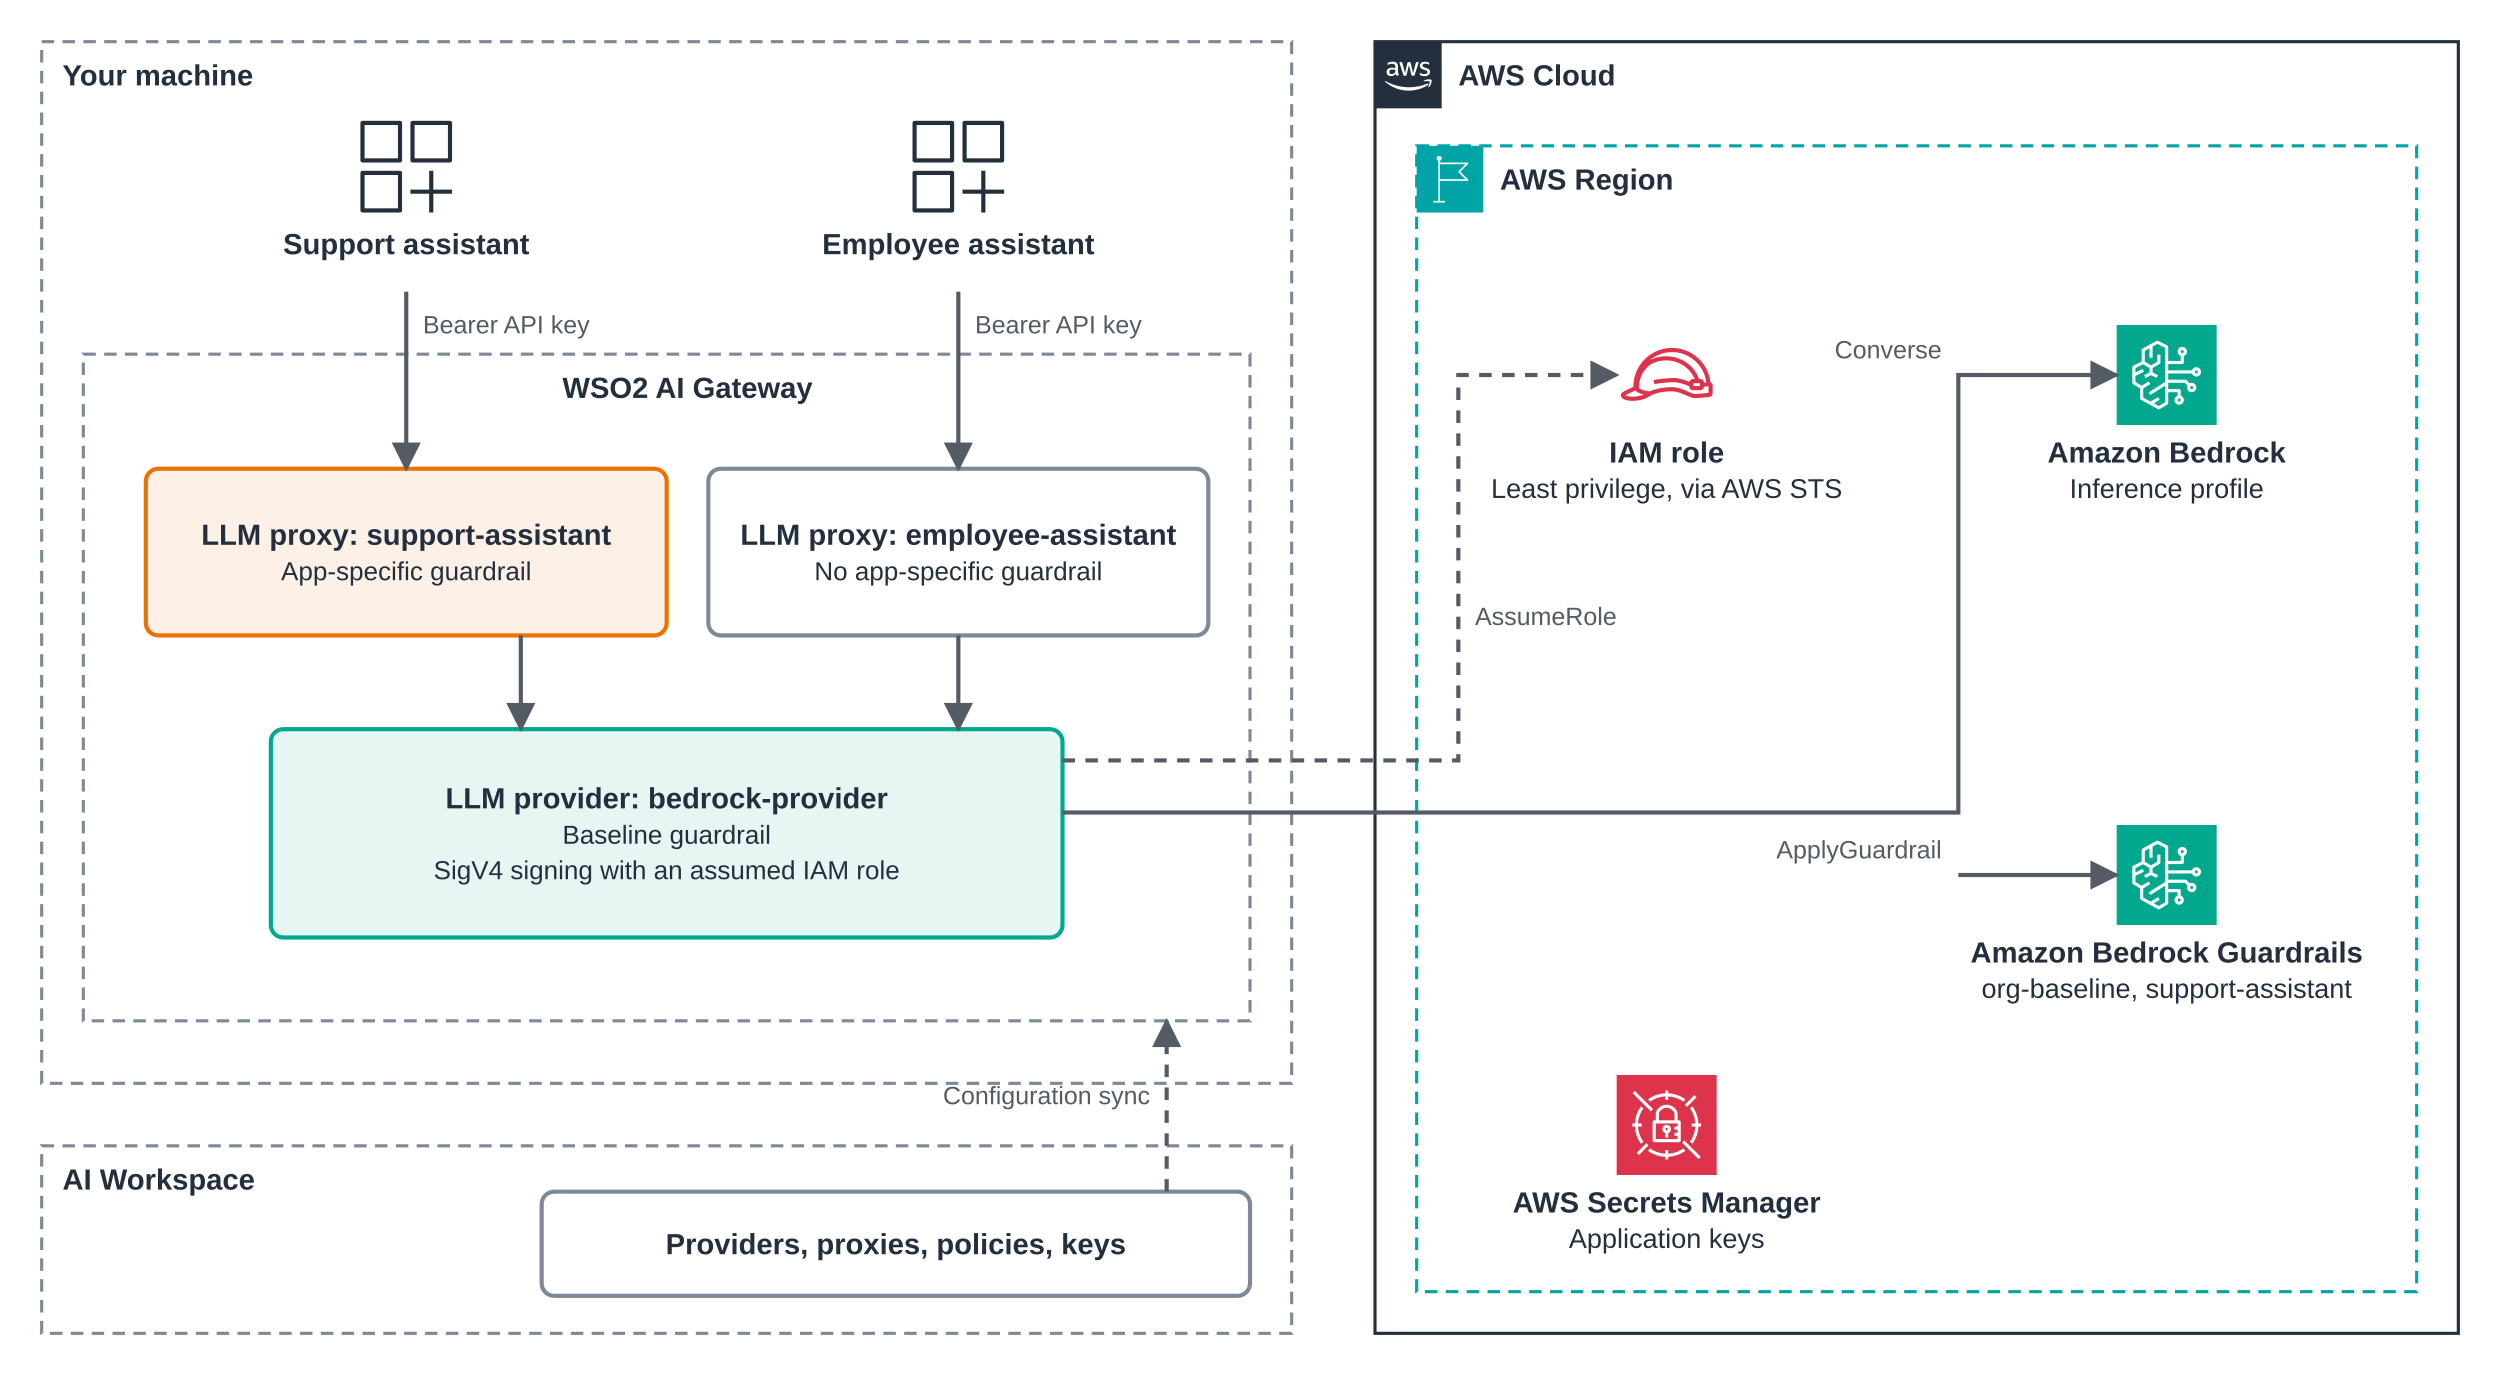
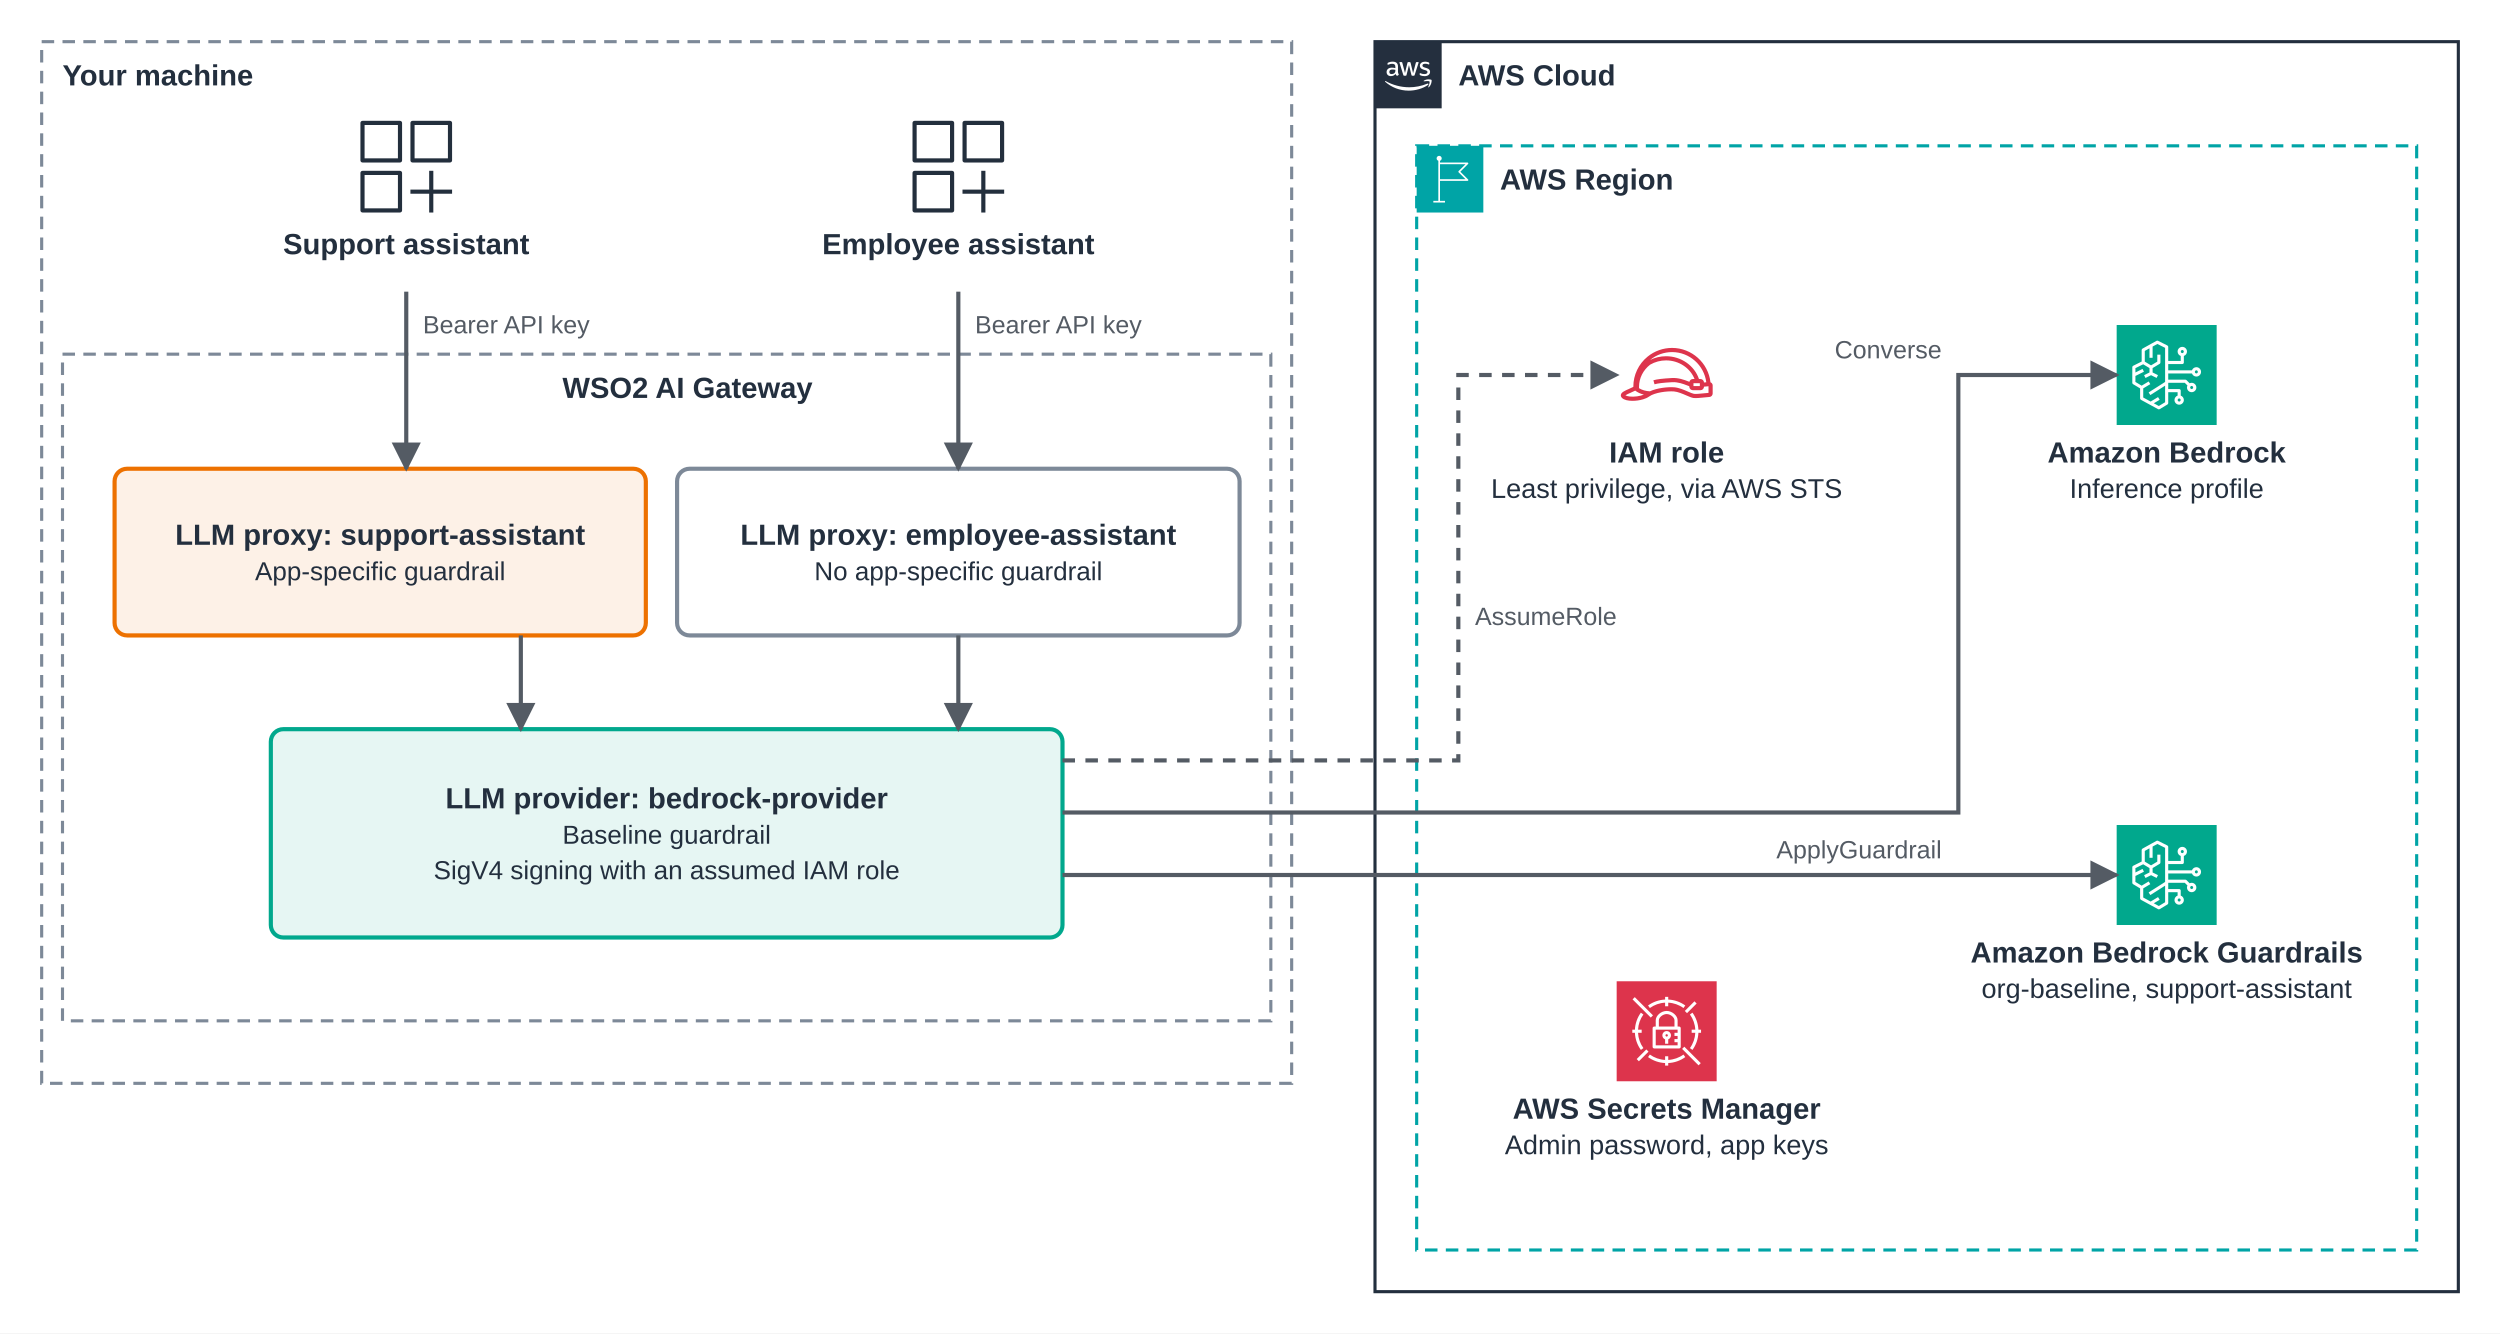
- <svg xmlns="http://www.w3.org/2000/svg" width="1200" height="660" viewBox="0 0 1200 660">
-   <rect width="1200" height="660" fill="#FFFFFF" />
+ <svg xmlns="http://www.w3.org/2000/svg" width="1200" height="640" viewBox="0 0 1200 640">
+   <rect width="1200" height="640" fill="#FFFFFF" />
  <defs>
    <marker id="ah" viewBox="0 0 10 10" refX="9" refY="5" markerWidth="7" markerHeight="7" orient="auto-start-reverse">
      <path d="M0 0L10 5L0 10z" fill="#545B64" />
    </marker>
  </defs>
  <rect x="20" y="20" width="600" height="500" fill="none" stroke="#7D8998" stroke-width="1.5" stroke-dasharray="6 4" />
  <text x="30" y="41" font-size="14" font-weight="bold" text-anchor="start" fill="#232F3E" font-family="'Amazon Ember', Arial, Helvetica, sans-serif">Your machine</text>
  <svg x="171.0" y="56.0" width="48" height="48" viewBox="0 0 48 48">
    <path fill="#232f3d" fill-rule="evenodd" d="M37 35h9v2h-9v9h-2v-9h-9v-2h9v-9h2zM4 44h16V28H4zm17-18H3a1 1 0 0 0-1 1v18a1 1 0 0 0 1 1h18a1 1 0 0 0 1-1V27a1 1 0 0 0-1-1m7-6h16V4H28zM45 2H27a1 1 0 0 0-1 1v18a1 1 0 0 0 1 1h18a1 1 0 0 0 1-1V3a1 1 0 0 0-1-1M4 20h16V4H4zM21 2H3a1 1 0 0 0-1 1v18a1 1 0 0 0 1 1h18a1 1 0 0 0 1-1V3a1 1 0 0 0-1-1" />
  </svg>
  <text x="195" y="122.0" font-size="14" font-weight="bold" text-anchor="middle" fill="#232F3E" font-family="'Amazon Ember', Arial, Helvetica, sans-serif">Support assistant</text>
  <svg x="436.0" y="56.0" width="48" height="48" viewBox="0 0 48 48">
    <path fill="#232f3d" fill-rule="evenodd" d="M37 35h9v2h-9v9h-2v-9h-9v-2h9v-9h2zM4 44h16V28H4zm17-18H3a1 1 0 0 0-1 1v18a1 1 0 0 0 1 1h18a1 1 0 0 0 1-1V27a1 1 0 0 0-1-1m7-6h16V4H28zM45 2H27a1 1 0 0 0-1 1v18a1 1 0 0 0 1 1h18a1 1 0 0 0 1-1V3a1 1 0 0 0-1-1M4 20h16V4H4zM21 2H3a1 1 0 0 0-1 1v18a1 1 0 0 0 1 1h18a1 1 0 0 0 1-1V3a1 1 0 0 0-1-1" />
  </svg>
  <text x="460" y="122.0" font-size="14" font-weight="bold" text-anchor="middle" fill="#232F3E" font-family="'Amazon Ember', Arial, Helvetica, sans-serif">Employee assistant</text>
-   <rect x="40" y="170" width="560" height="320" fill="none" stroke="#7D8998" stroke-width="1.5" stroke-dasharray="6 4" />
-   <text x="50" y="191" font-size="14" font-weight="bold" text-anchor="start" fill="#232F3E" font-family="'Amazon Ember', Arial, Helvetica, sans-serif" />
+   <rect x="30" y="170" width="580" height="320" fill="none" stroke="#7D8998" stroke-width="1.5" stroke-dasharray="6 4" />
+   <text x="40" y="191" font-size="14" font-weight="bold" text-anchor="start" fill="#232F3E" font-family="'Amazon Ember', Arial, Helvetica, sans-serif" />
  <text x="330" y="191" font-size="14" font-weight="bold" text-anchor="middle" fill="#232F3E" font-family="'Amazon Ember', Arial, Helvetica, sans-serif">WSO2 AI Gateway</text>
-   <rect x="70" y="225" width="250" height="80" rx="6" fill="#FDF1E7" stroke="#ED7100" stroke-width="2" />
-   <text x="195.0" y="261.5" font-size="14" font-weight="bold" text-anchor="middle" fill="#232F3E" font-family="'Amazon Ember', Arial, Helvetica, sans-serif">LLM proxy: support-assistant</text>
-   <text x="195.0" y="278.5" font-size="12.5" font-weight="normal" text-anchor="middle" fill="#232F3E" font-family="'Amazon Ember', Arial, Helvetica, sans-serif">App-specific guardrail</text>
-   <rect x="340" y="225" width="240" height="80" rx="6" fill="#FFFFFF" stroke="#7D8998" stroke-width="2" />
+   <rect x="55" y="225" width="255" height="80" rx="6" fill="#FDF1E7" stroke="#ED7100" stroke-width="2" />
+   <text x="182.5" y="261.5" font-size="14" font-weight="bold" text-anchor="middle" fill="#232F3E" font-family="'Amazon Ember', Arial, Helvetica, sans-serif">LLM proxy: support-assistant</text>
+   <text x="182.5" y="278.5" font-size="12.5" font-weight="normal" text-anchor="middle" fill="#232F3E" font-family="'Amazon Ember', Arial, Helvetica, sans-serif">App-specific guardrail</text>
+   <rect x="325" y="225" width="270" height="80" rx="6" fill="#FFFFFF" stroke="#7D8998" stroke-width="2" />
  <text x="460.0" y="261.5" font-size="14" font-weight="bold" text-anchor="middle" fill="#232F3E" font-family="'Amazon Ember', Arial, Helvetica, sans-serif">LLM proxy: employee-assistant</text>
  <text x="460.0" y="278.5" font-size="12.5" font-weight="normal" text-anchor="middle" fill="#232F3E" font-family="'Amazon Ember', Arial, Helvetica, sans-serif">No app-specific guardrail</text>
  <rect x="130" y="350" width="380" height="100" rx="6" fill="#E6F6F3" stroke="#01A88D" stroke-width="2" />
  <text x="320.0" y="388.0" font-size="14" font-weight="bold" text-anchor="middle" fill="#232F3E" font-family="'Amazon Ember', Arial, Helvetica, sans-serif">LLM provider: bedrock-provider</text>
  <text x="320.0" y="405.0" font-size="12.5" font-weight="normal" text-anchor="middle" fill="#232F3E" font-family="'Amazon Ember', Arial, Helvetica, sans-serif">Baseline guardrail</text>
  <text x="320.0" y="422.0" font-size="12.5" font-weight="normal" text-anchor="middle" fill="#232F3E" font-family="'Amazon Ember', Arial, Helvetica, sans-serif">SigV4 signing with an assumed IAM role</text>
-   <rect x="20" y="550" width="600" height="90" fill="none" stroke="#7D8998" stroke-width="1.5" stroke-dasharray="6 4" />
-   <text x="30" y="571" font-size="14" font-weight="bold" text-anchor="start" fill="#232F3E" font-family="'Amazon Ember', Arial, Helvetica, sans-serif">AI Workspace</text>
-   <rect x="260" y="572" width="340" height="50" rx="6" fill="#FFFFFF" stroke="#7D8998" stroke-width="2" />
-   <text x="430.0" y="602.0" font-size="14" font-weight="bold" text-anchor="middle" fill="#232F3E" font-family="'Amazon Ember', Arial, Helvetica, sans-serif">Providers, proxies, policies, keys</text>
-   <path d="M560 572 V490" fill="none" stroke="#545B64" stroke-width="2" stroke-dasharray="6 5" marker-end="url(#ah)" />
-   <text x="552" y="530" font-size="12" font-weight="normal" text-anchor="end" fill="#545B64" font-family="'Amazon Ember', Arial, Helvetica, sans-serif">Configuration sync</text>
-   <rect x="660" y="20" width="520" height="620" fill="none" stroke="#232F3E" stroke-width="1.5" />
+   <rect x="660" y="20" width="520" height="600" fill="none" stroke="#232F3E" stroke-width="1.5" />
  <svg x="660.0" y="20.0" width="32" height="32" viewBox="0 0 40 40">
    <g fill="none" fill-rule="evenodd">
      <path fill="#242f3e" d="M0 0h40v40H0z" />
      <path fill="#fff" d="M32.698 23.9c.361.47-.4 2.4-.74 3.264-.105.262.117.365.35.168 1.512-1.284 1.904-3.975 1.593-4.363-.307-.386-2.95-.717-4.563.432-.249.177-.206.42.07.389.907-.112 2.93-.357 3.29.11m-.842 2.01c.518-.378.074-.941-.454-.72-3.513 1.464-7.327 2.173-10.8 2.173-5.143 0-10.127-1.39-14.156-3.695-.352-.202-.613.155-.319.414 3.733 3.316 8.67 5.309 14.147 5.309 3.91 0 8.451-1.208 11.582-3.481m-2.144-5.215a6.6 6.6 0 0 1-1.459-.161q-.714-.163-1.093-.373-.233-.128-.29-.258a.7.7 0 0 1-.059-.26v-.47q0-.29.216-.292.083.002.173.033.091.034.241.098.48.21 1.044.324.564.113 1.126.113.895 0 1.384-.308a.97.97 0 0 0 .49-.873.88.88 0 0 0-.258-.65q-.256-.258-.952-.484l-1.375-.421q-1.045-.325-1.517-.938a2.17 2.17 0 0 1-.472-1.347q0-.581.258-1.027.255-.445.676-.761.427-.314.99-.478A4.3 4.3 0 0 1 30.025 12q.315 0 .64.04a6.3 6.3 0 0 1 1.15.252q.248.082.4.162a.9.9 0 0 1 .28.227.5.5 0 0 1 .083.308v.436q0 .291-.217.29-.114.002-.364-.111c-.54-.24-1.15-.356-1.82-.356q-.815 0-1.262.258-.448.26-.448.827 0 .388.283.655.281.267 1.044.51l1.342.423q1.028.322 1.466.888.441.568.441 1.295 0 .6-.25 1.078-.248.477-.689.817a3.1 3.1 0 0 1-1.05.518q-.615.179-1.343.178m-12.165-.244q-.248.002-.365-.087-.117-.09-.199-.365l-2.222-7.157a1.8 1.8 0 0 1-.082-.371q0-.227.233-.227h.927q.265 0 .374.09.106.086.19.364l1.59 6.12 1.477-6.12q.066-.278.181-.364.116-.09.38-.09h.765q.263 0 .38.09.116.086.182.364l1.493 6.2 1.64-6.2q.082-.278.19-.364.109-.09.373-.09h.878q.233 0 .233.227a1 1 0 0 1-.016.144 2 2 0 0 1-.068.227l-2.286 7.157q-.083.275-.2.365-.116.088-.364.087h-.813q-.264.001-.38-.094-.116-.099-.182-.373l-1.476-5.96-1.457 5.96q-.067.274-.183.373-.116.095-.38.094zM9.94 19.449q.465 0 .98-.17.513-.17.893-.592.232-.259.324-.591.09-.33.09-.801v-.388a8 8 0 0 0-1.757-.211q-.945 0-1.408.373-.464.37-.465 1.07 0 .645.35.978.347.332.993.332m3.846-1.408q0 .517.107.825.11.31.307.664a.4.4 0 0 1 .066.209q0 .148-.182.276l-.597.39a.5.5 0 0 1-.248.08.4.4 0 0 1-.282-.128 2 2 0 0 1-.339-.43 6 6 0 0 1-.29-.544q-1.112 1.28-2.785 1.28-1.194.001-1.89-.664-.696-.664-.696-1.78 0-1.182.863-1.903.86-.72 2.32-.721.48 0 1.002.073t1.084.203v-.68q.001-1.052-.446-1.482-.446-.428-1.54-.428a4.5 4.5 0 0 0-1.02.12 7.5 7.5 0 0 0-1.02.315 3 3 0 0 1-.33.122.7.7 0 0 1-.15.024q-.199.001-.2-.292v-.452q.001-.228.068-.323.066-.099.265-.195a6 6 0 0 1 1.192-.421 6 6 0 0 1 1.476-.18c1.126 0 1.952.254 2.477.754q.787.753.788 2.275z" />
    </g>
  </svg>
  <text x="700" y="41" font-size="14" font-weight="bold" text-anchor="start" fill="#232F3E" font-family="'Amazon Ember', Arial, Helvetica, sans-serif">AWS Cloud</text>
-   <rect x="680" y="70" width="480" height="550" fill="none" stroke="#00A4A6" stroke-width="1.5" stroke-dasharray="6 4" />
+   <rect x="680" y="70" width="480" height="530" fill="none" stroke="#00A4A6" stroke-width="1.5" stroke-dasharray="6 4" />
  <svg x="680.0" y="70.0" width="32" height="32" viewBox="0 0 40 40">
    <g fill="none" fill-rule="evenodd">
      <path fill="#00a4a6" d="M0 0h40v40H0z" />
      <path fill="#fff" d="M14 20.026v-9h15.293l-4.147 4.146a.5.5 0 0 0 0 .708l4.147 4.146zm12.207-4.5 4.647-4.646a.5.5 0 0 0-.354-.854H14V8.97A1.528 1.528 0 0 0 13.495 6c-.845 0-1.532.687-1.532 1.531 0 .67.435 1.235 1.037 1.442v24.053h-3v1h7v-1h-3v-12h16.5a.5.5 0 0 0 .354-.854z" />
    </g>
  </svg>
  <text x="720" y="91" font-size="14" font-weight="bold" text-anchor="start" fill="#232F3E" font-family="'Amazon Ember', Arial, Helvetica, sans-serif">AWS Region</text>
  <svg x="776.0" y="156.0" width="48" height="48" viewBox="0 0 48 48">
    <path fill="#dd344c" fill-rule="evenodd" d="M44.083 32.581a72.853 72.853 0 0 0-2.082.191l-.168.018c-1.765.182-3.763.387-4.714.257-.594-.085-1.688-.56-2.848-1.063-1.966-.852-4.414-1.914-6.627-2.084-3.046-.234-8.31.34-11.703 1.931-1.962-.088-3.782-.616-5.196-1.488a46 46 0 0 1-.012-.649c0-4.136 1.938-8.015 5.32-10.65a15.2 15.2 0 0 1 7.66-2.052c6.12 0 11.553 3.617 13.672 8.942h-.813c-.814 0-1.496.576-1.663 1.34l-.412-.156c-2.03-.783-4.813-1.854-8.031-1.663-4.705.276-7.02.56-8.843 1.08l.549 1.924c1.668-.477 3.868-.74 8.41-1.008 2.785-.158 5.338.818 7.195 1.533.395.153.752.286 1.09.407v.205c0 .939.766 1.704 1.705 1.704h3.647c.937 0 1.7-.762 1.704-1.698l.354-.032a176 176 0 0 0 1.595-.151l.21-.021zM9.799 34.249c-2.65.363-4.742.039-5.608-.496.525-.371 1.71-.89 2.544-1.254a44 44 0 0 0 2.16-1.004c1.154.879 2.583 1.538 4.165 1.931-.915.368-2.048.658-3.261.823M36.868 29.3h3.055v-1.366h-3.055zM26.586 13c8.368 0 15.396 6.295 16.43 14.492q-.43.042-.912.086l-.185.016a1.704 1.704 0 0 0-1.7-1.66h-.711c-2.201-6.477-8.576-10.942-15.795-10.942-2.674 0-5.29.612-7.641 1.775q.024-.022.046-.042A16.6 16.6 0 0 1 26.586 13m18.94 14.794a1.6 1.6 0 0 0-.497-.298C43.983 18.185 36.049 11 26.586 11a18.6 18.6 0 0 0-11.732 4.175 18.5 18.5 0 0 0-6.85 14.406c0 .041.004.082.004.123-.667.335-1.372.655-2.073.962-2.136.934-3.68 1.608-3.91 2.826-.057.309-.067.914.52 1.502 1.038 1.037 3.028 1.409 5.05 1.409.842 0 1.688-.064 2.474-.172 1.339-.182 3.839-.673 5.536-1.915 2.678-1.941 8.733-2.667 11.886-2.422 1.879.145 4.155 1.132 5.985 1.925 1.396.607 2.5 1.085 3.366 1.208 1.19.163 3.136-.037 5.195-.248l.173-.017a63 63 0 0 1 1.592-.151c.215-.021.428-.036.712-.056.88-.062 1.569-.8 1.569-1.68v-3.829c0-.478-.202-.934-.556-1.252" />
  </svg>
  <text x="800" y="222.0" font-size="14" font-weight="bold" text-anchor="middle" fill="#232F3E" font-family="'Amazon Ember', Arial, Helvetica, sans-serif">IAM role</text>
  <text x="800" y="239.0" font-size="13" font-weight="normal" text-anchor="middle" fill="#232F3E" font-family="'Amazon Ember', Arial, Helvetica, sans-serif">Least privilege, via AWS STS</text>
  <svg x="1016.0" y="156.0" width="48" height="48" viewBox="0 0 64 64">
    <g fill="none" fill-rule="evenodd">
      <path fill="#01a88d" d="M0 0h64v64H0z" />
      <path fill="#fff" d="M51 31a1.001 1.001 0 0 1 0-2 1.001 1.001 0 0 1 0 2M26.977 51.848l-3.203-1.746 3.741-2.245-1.03-1.714-4.747 2.848L17 46.406v-5.84l4.515-2.71-1.03-1.713L16 38.833l-4-2.4v-3.815l5.447-2.723-.894-1.79L12 30.382v-2.764l4.956-2.478L21 27.566v2.816l-3.447 1.723.894 1.79 3.556-1.778 3.554 1.76.886-1.792L23 30.38v-2.814l4.515-2.71A1 1 0 0 0 28 24v-5h-2v4.434l-4 2.4-4-2.4v-6.846l3-1.666V21h2v-7.19l3.024-1.68 4.978 2.486-.001 21.834-10.538 6.706 1.074 1.688 9.464-6.022L31 49.434zM48 39a1.001 1.001 0 0 1 0 2 1.001 1.001 0 0 1 0-2m-8 10a1.001 1.001 0 0 1 0-2 1.001 1.001 0 0 1 0 2m2-33a1.001 1.001 0 0 1 0 2 1.001 1.001 0 0 1 0-2m9 11a3 3 0 0 0-2.816 2H33.001v-4H42a1 1 0 0 0 1-1v-4.184A3 3 0 0 0 45 17c0-1.654-1.346-3-3-3s-3 1.346-3 3c0 1.302.839 2.402 2 2.816V23h-7.999l.001-9.002a1 1 0 0 0-.553-.894l-6.002-3a1 1 0 0 0-.932.022l-9 5A1 1 0 0 0 16 16v7.382l-5.447 2.723c-.339.17-.553.516-.553.895v10a1 1 0 0 0 .485.857L15 40.566V47a1 1 0 0 0 .521.878l11 6a1 1 0 0 0 .994-.021l5-3A1 1 0 0 0 33 50v-7h6v2.184A3 3 0 0 0 37 48c0 1.654 1.346 3 3 3s3-1.346 3-3a3 3 0 0 0-2-2.816V42a1 1 0 0 0-1-1h-7l.001-4h10.585l1.715 1.715A2.95 2.95 0 0 0 45 40c0 1.654 1.346 3 3 3s3-1.346 3-3-1.346-3-3-3a2.95 2.95 0 0 0-1.285.3l-2.008-2.007A1 1 0 0 0 44 35H33.001v-4h15.183A3 3 0 0 0 51 33c1.654 0 3-1.346 3-3s-1.346-3-3-3" />
    </g>
  </svg>
  <text x="1040" y="222.0" font-size="14" font-weight="bold" text-anchor="middle" fill="#232F3E" font-family="'Amazon Ember', Arial, Helvetica, sans-serif">Amazon Bedrock</text>
  <text x="1040" y="239.0" font-size="13" font-weight="normal" text-anchor="middle" fill="#232F3E" font-family="'Amazon Ember', Arial, Helvetica, sans-serif">Inference profile</text>
-   <svg x="776.0" y="516.0" width="48" height="48" viewBox="0 0 64 64">
+   <svg x="776.0" y="471.0" width="48" height="48" viewBox="0 0 64 64">
    <g fill="none" fill-rule="evenodd">
      <path fill="#dd344c" d="M0 0h64v64H0z" />
      <path fill="#fff" d="M31.24 34.64a.76.76 0 0 0 1.52 0 .76.76 0 0 0-1.52 0m-2 0A2.763 2.763 0 0 1 32 31.88a2.764 2.764 0 0 1 2.76 2.76A2.76 2.76 0 0 1 33 37.205V40h-2v-2.795a2.76 2.76 0 0 1-1.76-2.565M39 31H25v10h14v-2h-2v-2h2v-2h-2v-2h2zm-12-2h9.999L37 25c0-.865-.576-1.859-1.543-2.659-1.014-.84-2.305-1.341-3.454-1.341h-.002c-2.383 0-5 2.093-5.001 4zm12-4-.001 4H40a1 1 0 0 1 1 1v12a1 1 0 0 1-1 1H24a1 1 0 0 1-1-1V30a1 1 0 0 1 1-1h1v-4c.001-3.029 3.469-6 7.001-6h.002c1.625 0 3.348.657 4.729 1.801C38.174 21.994 39.001 23.525 39 25M15.489 43.95l1.621-1.173A18.2 18.2 0 0 1 13.676 33H16v-2h-2.322a18.2 18.2 0 0 1 3.432-9.719l-1.621-1.173A20.18 20.18 0 0 0 11.678 31H10v2h1.676c.185 3.962 1.484 7.731 3.813 10.95m27.258 2.968A18.2 18.2 0 0 1 33 50.35V48h-2v2.35a18.2 18.2 0 0 1-9.75-3.432l-1.172 1.62A20.17 20.17 0 0 0 31 52.35V54h2v-1.65c3.951-.19 7.709-1.488 10.919-3.812zM21.25 17.14A18.2 18.2 0 0 1 31 13.707V16h2v-2.293a18.2 18.2 0 0 1 9.747 3.433l1.172-1.62A20.16 20.16 0 0 0 33 11.707V10h-2v1.707a20.17 20.17 0 0 0-10.922 3.813zM52.319 31a20.17 20.17 0 0 0-3.81-10.892l-1.622 1.173A18.16 18.16 0 0 1 50.319 31H48v2h2.322a18.2 18.2 0 0 1-3.435 9.777l1.622 1.173c2.329-3.219 3.627-6.988 3.813-10.95H54v-2zm-7.293-10.584 6.159-6.16-1.414-1.414-6.159 6.16zM18.971 43.642l-6.16 6.16 1.414 1.414 6.161-6.16zm4.275-21.809-11.66-11.66-1.414 1.414 11.66 11.66zM43.303 41.89l10.523 10.523-1.414 1.414-10.524-10.523z" />
    </g>
  </svg>
-   <text x="800" y="582.0" font-size="14" font-weight="bold" text-anchor="middle" fill="#232F3E" font-family="'Amazon Ember', Arial, Helvetica, sans-serif">AWS Secrets Manager</text>
-   <text x="800" y="599.0" font-size="13" font-weight="normal" text-anchor="middle" fill="#232F3E" font-family="'Amazon Ember', Arial, Helvetica, sans-serif">Application keys</text>
+   <text x="800" y="537.0" font-size="14" font-weight="bold" text-anchor="middle" fill="#232F3E" font-family="'Amazon Ember', Arial, Helvetica, sans-serif">AWS Secrets Manager</text>
+   <text x="800" y="554.0" font-size="13" font-weight="normal" text-anchor="middle" fill="#232F3E" font-family="'Amazon Ember', Arial, Helvetica, sans-serif">Admin password, app keys</text>
  <svg x="1016.0" y="396.0" width="48" height="48" viewBox="0 0 64 64">
    <g fill="none" fill-rule="evenodd">
      <path fill="#01a88d" d="M0 0h64v64H0z" />
      <path fill="#fff" d="M51 31a1.001 1.001 0 0 1 0-2 1.001 1.001 0 0 1 0 2M26.977 51.848l-3.203-1.746 3.741-2.245-1.03-1.714-4.747 2.848L17 46.406v-5.84l4.515-2.71-1.03-1.713L16 38.833l-4-2.4v-3.815l5.447-2.723-.894-1.79L12 30.382v-2.764l4.956-2.478L21 27.566v2.816l-3.447 1.723.894 1.79 3.556-1.778 3.554 1.76.886-1.792L23 30.38v-2.814l4.515-2.71A1 1 0 0 0 28 24v-5h-2v4.434l-4 2.4-4-2.4v-6.846l3-1.666V21h2v-7.19l3.024-1.68 4.978 2.486-.001 21.834-10.538 6.706 1.074 1.688 9.464-6.022L31 49.434zM48 39a1.001 1.001 0 0 1 0 2 1.001 1.001 0 0 1 0-2m-8 10a1.001 1.001 0 0 1 0-2 1.001 1.001 0 0 1 0 2m2-33a1.001 1.001 0 0 1 0 2 1.001 1.001 0 0 1 0-2m9 11a3 3 0 0 0-2.816 2H33.001v-4H42a1 1 0 0 0 1-1v-4.184A3 3 0 0 0 45 17c0-1.654-1.346-3-3-3s-3 1.346-3 3c0 1.302.839 2.402 2 2.816V23h-7.999l.001-9.002a1 1 0 0 0-.553-.894l-6.002-3a1 1 0 0 0-.932.022l-9 5A1 1 0 0 0 16 16v7.382l-5.447 2.723c-.339.17-.553.516-.553.895v10a1 1 0 0 0 .485.857L15 40.566V47a1 1 0 0 0 .521.878l11 6a1 1 0 0 0 .994-.021l5-3A1 1 0 0 0 33 50v-7h6v2.184A3 3 0 0 0 37 48c0 1.654 1.346 3 3 3s3-1.346 3-3a3 3 0 0 0-2-2.816V42a1 1 0 0 0-1-1h-7l.001-4h10.585l1.715 1.715A2.95 2.95 0 0 0 45 40c0 1.654 1.346 3 3 3s3-1.346 3-3-1.346-3-3-3a2.95 2.95 0 0 0-1.285.3l-2.008-2.007A1 1 0 0 0 44 35H33.001v-4h15.183A3 3 0 0 0 51 33c1.654 0 3-1.346 3-3s-1.346-3-3-3" />
    </g>
  </svg>
  <text x="1040" y="462.0" font-size="14" font-weight="bold" text-anchor="middle" fill="#232F3E" font-family="'Amazon Ember', Arial, Helvetica, sans-serif">Amazon Bedrock Guardrails</text>
  <text x="1040" y="479.0" font-size="13" font-weight="normal" text-anchor="middle" fill="#232F3E" font-family="'Amazon Ember', Arial, Helvetica, sans-serif">org-baseline, support-assistant</text>
  <path d="M195 140 V225" fill="none" stroke="#545B64" stroke-width="2" marker-end="url(#ah)" />
  <path d="M460 140 V225" fill="none" stroke="#545B64" stroke-width="2" marker-end="url(#ah)" />
  <text x="203" y="160" font-size="12" font-weight="normal" text-anchor="start" fill="#545B64" font-family="'Amazon Ember', Arial, Helvetica, sans-serif">Bearer API key</text>
  <text x="468" y="160" font-size="12" font-weight="normal" text-anchor="start" fill="#545B64" font-family="'Amazon Ember', Arial, Helvetica, sans-serif">Bearer API key</text>
  <path d="M250 305 V350" fill="none" stroke="#545B64" stroke-width="2" marker-end="url(#ah)" />
  <path d="M460 305 V350" fill="none" stroke="#545B64" stroke-width="2" marker-end="url(#ah)" />
  <path d="M510 365 H700 V180 H776" fill="none" stroke="#545B64" stroke-width="2" stroke-dasharray="6 5" marker-end="url(#ah)" />
  <text x="708" y="300" font-size="12" font-weight="normal" text-anchor="start" fill="#545B64" font-family="'Amazon Ember', Arial, Helvetica, sans-serif">AssumeRole</text>
  <path d="M510 390 H940 V180 H1016" fill="none" stroke="#545B64" stroke-width="2" marker-end="url(#ah)" />
-   <path d="M940 420 H1016" fill="none" stroke="#545B64" stroke-width="2" marker-end="url(#ah)" />
+   <path d="M510 420 H1016" fill="none" stroke="#545B64" stroke-width="2" marker-end="url(#ah)" />
  <text x="932" y="172" font-size="12" font-weight="normal" text-anchor="end" fill="#545B64" font-family="'Amazon Ember', Arial, Helvetica, sans-serif">Converse</text>
  <text x="932" y="412" font-size="12" font-weight="normal" text-anchor="end" fill="#545B64" font-family="'Amazon Ember', Arial, Helvetica, sans-serif">ApplyGuardrail</text>
</svg>
